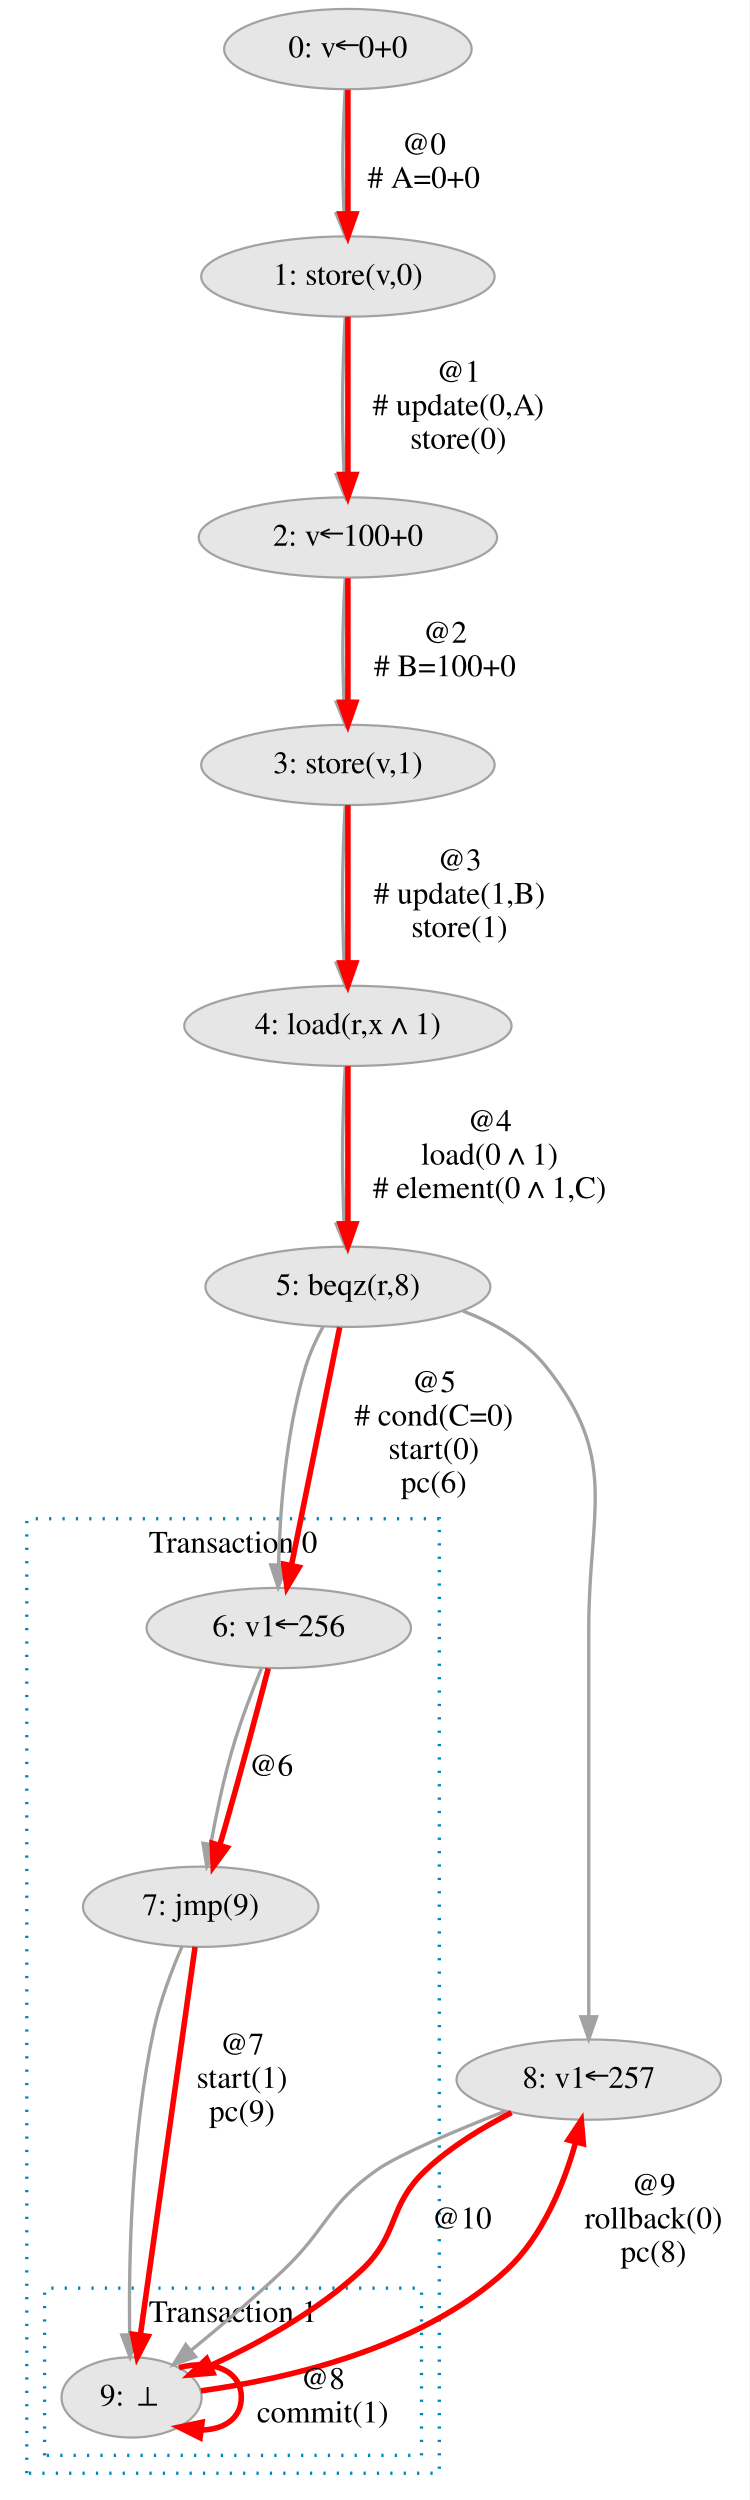
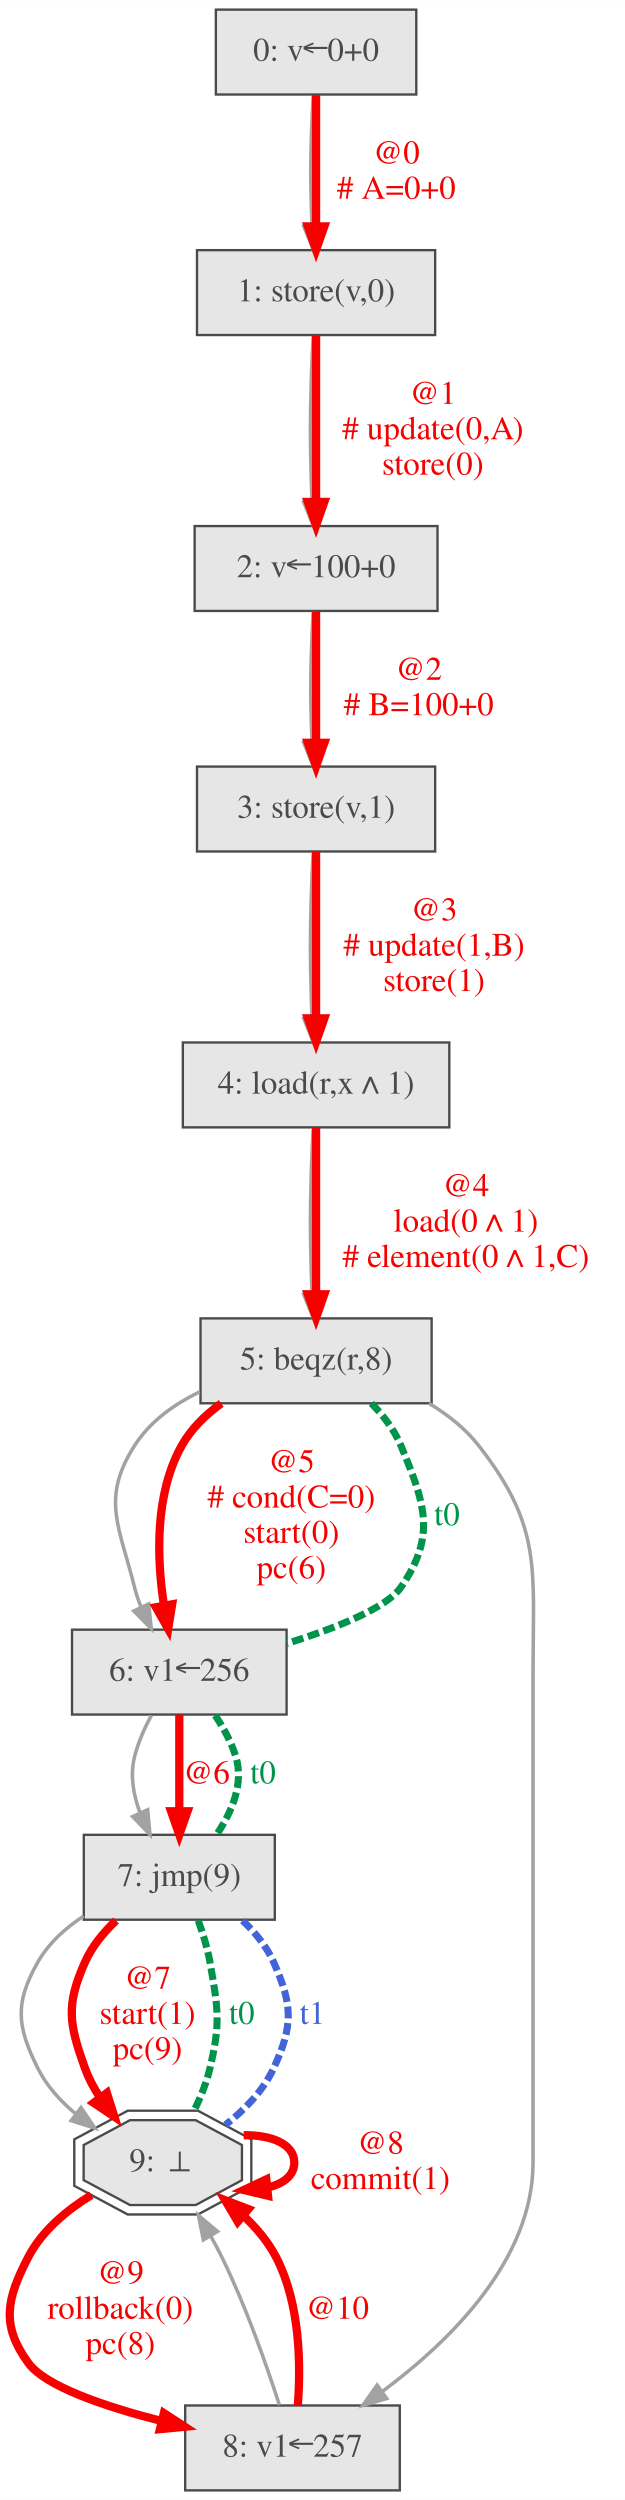
- <svg xmlns="http://www.w3.org/2000/svg" width="336pt" height="1121pt" viewBox="0.00 0.00 336.00 1121.00">
-   <g id="graph0" class="graph" transform="scale(1 1) rotate(0) translate(4 1117)">
-     <polygon fill="#ffffff" stroke="transparent" points="-4,4 -4,-1117 332,-1117 332,4 -4,4" />
-     <g id="clust1" class="cluster">
-       <polygon fill="none" stroke="#0087bd" stroke-width="1.5" stroke-dasharray="1,5" points="8,-8 8,-436 193,-436 193,-8 8,-8" />
-       <text text-anchor="middle" x="100.5" y="-420.8" font-family="Times,serif" font-size="14.00" fill="#000000">Transaction 0</text>
-     </g>
-     <g id="clust2" class="cluster">
-       <polygon fill="none" stroke="#0087bd" stroke-width="1.5" stroke-dasharray="1,5" points="16,-16 16,-91 185,-91 185,-16 16,-16" />
-       <text text-anchor="middle" x="100.5" y="-75.8" font-family="Times,serif" font-size="14.00" fill="#000000">Transaction 1</text>
-     </g>
+ <svg xmlns="http://www.w3.org/2000/svg" width="265pt" height="1060pt" viewBox="0.00 0.00 265.04 1060.00">
+   <g id="graph0" class="graph" transform="scale(1 1) rotate(0) translate(4 1056)">
+     <polygon fill="#ffffff" stroke="transparent" points="-4,4 -4,-1056 261.037,-1056 261.037,4 -4,4" />
    <g id="node1" class="node">
-       <ellipse fill="#e6e6e6" stroke="#a2a2a2" cx="152" cy="-1095" rx="55.491" ry="18" />
-       <text text-anchor="middle" x="152" y="-1091.3" font-family="Times,serif" font-size="14.00" fill="#000000">0: v←0+0</text>
+       <polygon fill="#e6e6e6" stroke="#4a4a4a" points="172.537,-1052 87.537,-1052 87.537,-1016 172.537,-1016 172.537,-1052" />
+       <text text-anchor="middle" x="130.037" y="-1030.3" font-family="Times,serif" font-size="14.00" fill="#4a4a4a">0: v←0+0</text>
    </g>
    <g id="node2" class="node">
-       <ellipse fill="#e6e6e6" stroke="#a2a2a2" cx="152" cy="-993" rx="65.789" ry="18" />
-       <text text-anchor="middle" x="152" y="-989.3" font-family="Times,serif" font-size="14.00" fill="#000000">1: store(v,0)</text>
+       <polygon fill="#e6e6e6" stroke="#4a4a4a" points="180.537,-950 79.537,-950 79.537,-914 180.537,-914 180.537,-950" />
+       <text text-anchor="middle" x="130.037" y="-928.3" font-family="Times,serif" font-size="14.00" fill="#4a4a4a">1: store(v,0)</text>
    </g>
    <g id="edge1" class="edge">
-       <path fill="none" stroke="#a2a2a2" stroke-width="1.5" d="M150.786,-1076.694C150.463,-1071.025 150.16,-1064.757 150,-1059 149.63,-1045.672 149.63,-1042.328 150,-1029 150.067,-1026.571 150.16,-1024.052 150.269,-1021.524" />
-       <polygon fill="#a2a2a2" stroke="#a2a2a2" stroke-width="1.5" points="153.777,-1021.47 150.786,-1011.306 146.786,-1021.116 153.777,-1021.47" />
+       <path fill="none" stroke="#a2a2a2" stroke-width="1.5" d="M128.823,-1015.694C128.5,-1010.025 128.197,-1003.757 128.037,-998 127.667,-984.672 127.667,-981.328 128.037,-968 128.105,-965.571 128.198,-963.052 128.307,-960.524" />
+       <polygon fill="#a2a2a2" stroke="#a2a2a2" stroke-width="1.5" points="131.814,-960.47 128.823,-950.306 124.823,-960.116 131.814,-960.47" />
    </g>
    <g id="edge11" class="edge">
-       <path fill="none" stroke="#ff0000" stroke-width="2.5" d="M152,-1076.764C152,-1061.317 152,-1038.915 152,-1021.164" />
-       <polygon fill="#ff0000" stroke="#ff0000" stroke-width="2.5" points="155.5,-1021.078 152,-1011.078 148.5,-1021.078 155.5,-1021.078" />
-       <text text-anchor="middle" x="186" y="-1047.8" font-family="Times,serif" font-size="14.00" fill="#000000">@0</text>
-       <text text-anchor="middle" x="186" y="-1032.8" font-family="Times,serif" font-size="14.00" fill="#000000"># A=0+0</text>
+       <path fill="none" stroke="#f60000" stroke-width="3.5" d="M130.037,-1015.764C130.037,-1000.317 130.037,-977.915 130.037,-960.164" />
+       <polygon fill="#f60000" stroke="#f60000" stroke-width="3.5" points="133.537,-960.078 130.037,-950.078 126.537,-960.078 133.537,-960.078" />
+       <text text-anchor="middle" x="164.037" y="-986.8" font-family="Times,serif" font-size="14.00" fill="#f60000">@0</text>
+       <text text-anchor="middle" x="164.037" y="-971.8" font-family="Times,serif" font-size="14.00" fill="#f60000"># A=0+0</text>
    </g>
    <g id="node3" class="node">
-       <ellipse fill="#e6e6e6" stroke="#a2a2a2" cx="152" cy="-876" rx="66.888" ry="18" />
-       <text text-anchor="middle" x="152" y="-872.3" font-family="Times,serif" font-size="14.00" fill="#000000">2: v←100+0</text>
+       <polygon fill="#e6e6e6" stroke="#4a4a4a" points="181.537,-833 78.537,-833 78.537,-797 181.537,-797 181.537,-833" />
+       <text text-anchor="middle" x="130.037" y="-811.3" font-family="Times,serif" font-size="14.00" fill="#4a4a4a">2: v←100+0</text>
    </g>
    <g id="edge2" class="edge">
-       <path fill="none" stroke="#a2a2a2" stroke-width="1.5" d="M150.786,-974.694C150.463,-969.025 150.16,-962.757 150,-957 149.445,-937.008 149.445,-931.992 150,-912 150.067,-909.571 150.16,-907.052 150.269,-904.524" />
-       <polygon fill="#a2a2a2" stroke="#a2a2a2" stroke-width="1.5" points="153.777,-904.47 150.786,-894.306 146.786,-904.116 153.777,-904.47" />
+       <path fill="none" stroke="#a2a2a2" stroke-width="1.5" d="M128.823,-913.694C128.5,-908.025 128.197,-901.757 128.037,-896 127.482,-876.008 127.482,-870.992 128.037,-851 128.105,-848.571 128.198,-846.052 128.307,-843.524" />
+       <polygon fill="#a2a2a2" stroke="#a2a2a2" stroke-width="1.5" points="131.814,-843.47 128.823,-833.306 124.823,-843.116 131.814,-843.47" />
    </g>
    <g id="edge12" class="edge">
-       <path fill="none" stroke="#ff0000" stroke-width="2.5" d="M152,-974.975C152,-956.136 152,-926.311 152,-904.321" />
-       <polygon fill="#ff0000" stroke="#ff0000" stroke-width="2.5" points="155.5,-904.238 152,-894.238 148.5,-904.238 155.5,-904.238" />
-       <text text-anchor="middle" x="201.5" y="-945.8" font-family="Times,serif" font-size="14.00" fill="#000000">@1</text>
-       <text text-anchor="middle" x="201.5" y="-930.8" font-family="Times,serif" font-size="14.00" fill="#000000"># update(0,A)</text>
-       <text text-anchor="middle" x="201.5" y="-915.8" font-family="Times,serif" font-size="14.00" fill="#000000">store(0)</text>
+       <path fill="none" stroke="#f60000" stroke-width="3.5" d="M130.037,-913.975C130.037,-895.136 130.037,-865.311 130.037,-843.321" />
+       <polygon fill="#f60000" stroke="#f60000" stroke-width="3.5" points="133.537,-843.238 130.037,-833.238 126.537,-843.238 133.537,-843.238" />
+       <text text-anchor="middle" x="179.537" y="-884.8" font-family="Times,serif" font-size="14.00" fill="#f60000">@1</text>
+       <text text-anchor="middle" x="179.537" y="-869.8" font-family="Times,serif" font-size="14.00" fill="#f60000"># update(0,A)</text>
+       <text text-anchor="middle" x="179.537" y="-854.8" font-family="Times,serif" font-size="14.00" fill="#f60000">store(0)</text>
    </g>
    <g id="node4" class="node">
-       <ellipse fill="#e6e6e6" stroke="#a2a2a2" cx="152" cy="-774" rx="65.789" ry="18" />
-       <text text-anchor="middle" x="152" y="-770.3" font-family="Times,serif" font-size="14.00" fill="#000000">3: store(v,1)</text>
+       <polygon fill="#e6e6e6" stroke="#4a4a4a" points="180.537,-731 79.537,-731 79.537,-695 180.537,-695 180.537,-731" />
+       <text text-anchor="middle" x="130.037" y="-709.3" font-family="Times,serif" font-size="14.00" fill="#4a4a4a">3: store(v,1)</text>
    </g>
    <g id="edge3" class="edge">
-       <path fill="none" stroke="#a2a2a2" stroke-width="1.5" d="M150.786,-857.694C150.463,-852.025 150.16,-845.757 150,-840 149.63,-826.672 149.63,-823.328 150,-810 150.067,-807.571 150.16,-805.052 150.269,-802.524" />
-       <polygon fill="#a2a2a2" stroke="#a2a2a2" stroke-width="1.5" points="153.777,-802.47 150.786,-792.306 146.786,-802.116 153.777,-802.47" />
+       <path fill="none" stroke="#a2a2a2" stroke-width="1.5" d="M128.823,-796.694C128.5,-791.025 128.197,-784.757 128.037,-779 127.667,-765.672 127.667,-762.328 128.037,-749 128.105,-746.571 128.198,-744.052 128.307,-741.524" />
+       <polygon fill="#a2a2a2" stroke="#a2a2a2" stroke-width="1.5" points="131.814,-741.47 128.823,-731.306 124.823,-741.116 131.814,-741.47" />
    </g>
    <g id="edge13" class="edge">
-       <path fill="none" stroke="#ff0000" stroke-width="2.5" d="M152,-857.764C152,-842.317 152,-819.915 152,-802.164" />
-       <polygon fill="#ff0000" stroke="#ff0000" stroke-width="2.5" points="155.5,-802.078 152,-792.078 148.5,-802.078 155.5,-802.078" />
-       <text text-anchor="middle" x="195.5" y="-828.8" font-family="Times,serif" font-size="14.00" fill="#000000">@2</text>
-       <text text-anchor="middle" x="195.5" y="-813.8" font-family="Times,serif" font-size="14.00" fill="#000000"># B=100+0</text>
+       <path fill="none" stroke="#f60000" stroke-width="3.5" d="M130.037,-796.764C130.037,-781.317 130.037,-758.915 130.037,-741.164" />
+       <polygon fill="#f60000" stroke="#f60000" stroke-width="3.5" points="133.537,-741.078 130.037,-731.078 126.537,-741.078 133.537,-741.078" />
+       <text text-anchor="middle" x="173.537" y="-767.8" font-family="Times,serif" font-size="14.00" fill="#f60000">@2</text>
+       <text text-anchor="middle" x="173.537" y="-752.8" font-family="Times,serif" font-size="14.00" fill="#f60000"># B=100+0</text>
    </g>
    <g id="node5" class="node">
-       <ellipse fill="#e6e6e6" stroke="#a2a2a2" cx="152" cy="-657" rx="73.387" ry="18" />
-       <text text-anchor="middle" x="152" y="-653.3" font-family="Times,serif" font-size="14.00" fill="#000000">4: load(r,x∧1)</text>
+       <polygon fill="#e6e6e6" stroke="#4a4a4a" points="186.537,-614 73.537,-614 73.537,-578 186.537,-578 186.537,-614" />
+       <text text-anchor="middle" x="130.037" y="-592.3" font-family="Times,serif" font-size="14.00" fill="#4a4a4a">4: load(r,x∧1)</text>
    </g>
    <g id="edge4" class="edge">
-       <path fill="none" stroke="#a2a2a2" stroke-width="1.5" d="M150.786,-755.694C150.463,-750.025 150.16,-743.757 150,-738 149.445,-718.008 149.445,-712.992 150,-693 150.067,-690.571 150.16,-688.052 150.269,-685.524" />
-       <polygon fill="#a2a2a2" stroke="#a2a2a2" stroke-width="1.5" points="153.777,-685.47 150.786,-675.306 146.786,-685.116 153.777,-685.47" />
+       <path fill="none" stroke="#a2a2a2" stroke-width="1.5" d="M128.823,-694.694C128.5,-689.025 128.197,-682.757 128.037,-677 127.482,-657.008 127.482,-651.992 128.037,-632 128.105,-629.571 128.198,-627.052 128.307,-624.524" />
+       <polygon fill="#a2a2a2" stroke="#a2a2a2" stroke-width="1.5" points="131.814,-624.47 128.823,-614.306 124.823,-624.116 131.814,-624.47" />
    </g>
    <g id="edge14" class="edge">
-       <path fill="none" stroke="#ff0000" stroke-width="2.5" d="M152,-755.975C152,-737.136 152,-707.311 152,-685.321" />
-       <polygon fill="#ff0000" stroke="#ff0000" stroke-width="2.5" points="155.5,-685.238 152,-675.238 148.5,-685.238 155.5,-685.238" />
-       <text text-anchor="middle" x="202" y="-726.8" font-family="Times,serif" font-size="14.00" fill="#000000">@3</text>
-       <text text-anchor="middle" x="202" y="-711.8" font-family="Times,serif" font-size="14.00" fill="#000000"># update(1,B)</text>
-       <text text-anchor="middle" x="202" y="-696.8" font-family="Times,serif" font-size="14.00" fill="#000000">store(1)</text>
+       <path fill="none" stroke="#f60000" stroke-width="3.5" d="M130.037,-694.975C130.037,-676.136 130.037,-646.311 130.037,-624.321" />
+       <polygon fill="#f60000" stroke="#f60000" stroke-width="3.5" points="133.537,-624.238 130.037,-614.238 126.537,-624.238 133.537,-624.238" />
+       <text text-anchor="middle" x="180.037" y="-665.8" font-family="Times,serif" font-size="14.00" fill="#f60000">@3</text>
+       <text text-anchor="middle" x="180.037" y="-650.8" font-family="Times,serif" font-size="14.00" fill="#f60000"># update(1,B)</text>
+       <text text-anchor="middle" x="180.037" y="-635.8" font-family="Times,serif" font-size="14.00" fill="#f60000">store(1)</text>
    </g>
    <g id="node6" class="node">
-       <ellipse fill="#e6e6e6" stroke="#a2a2a2" cx="152" cy="-540" rx="63.889" ry="18" />
-       <text text-anchor="middle" x="152" y="-536.3" font-family="Times,serif" font-size="14.00" fill="#000000">5: beqz(r,8)</text>
+       <polygon fill="#e6e6e6" stroke="#4a4a4a" points="179.037,-497 81.037,-497 81.037,-461 179.037,-461 179.037,-497" />
+       <text text-anchor="middle" x="130.037" y="-475.3" font-family="Times,serif" font-size="14.00" fill="#4a4a4a">5: beqz(r,8)</text>
    </g>
    <g id="edge5" class="edge">
-       <path fill="none" stroke="#a2a2a2" stroke-width="1.5" d="M150.786,-638.694C150.463,-633.025 150.16,-626.757 150,-621 149.445,-601.008 149.445,-595.992 150,-576 150.067,-573.571 150.16,-571.052 150.269,-568.524" />
-       <polygon fill="#a2a2a2" stroke="#a2a2a2" stroke-width="1.5" points="153.777,-568.47 150.786,-558.306 146.786,-568.116 153.777,-568.47" />
+       <path fill="none" stroke="#a2a2a2" stroke-width="1.5" d="M128.823,-577.694C128.5,-572.025 128.197,-565.757 128.037,-560 127.482,-540.008 127.482,-534.992 128.037,-515 128.105,-512.571 128.198,-510.052 128.307,-507.524" />
+       <polygon fill="#a2a2a2" stroke="#a2a2a2" stroke-width="1.5" points="131.814,-507.47 128.823,-497.306 124.823,-507.116 131.814,-507.47" />
    </g>
    <g id="edge15" class="edge">
-       <path fill="none" stroke="#ff0000" stroke-width="2.5" d="M152,-638.975C152,-620.136 152,-590.311 152,-568.321" />
-       <polygon fill="#ff0000" stroke="#ff0000" stroke-width="2.5" points="155.5,-568.238 152,-558.238 148.5,-568.238 155.5,-568.238" />
-       <text text-anchor="middle" x="215.5" y="-609.8" font-family="Times,serif" font-size="14.00" fill="#000000">@4</text>
-       <text text-anchor="middle" x="215.5" y="-594.8" font-family="Times,serif" font-size="14.00" fill="#000000">load(0∧1)</text>
-       <text text-anchor="middle" x="215.5" y="-579.8" font-family="Times,serif" font-size="14.00" fill="#000000"># element(0∧1,C)</text>
+       <path fill="none" stroke="#f60000" stroke-width="3.5" d="M130.037,-577.975C130.037,-559.136 130.037,-529.311 130.037,-507.321" />
+       <polygon fill="#f60000" stroke="#f60000" stroke-width="3.5" points="133.537,-507.238 130.037,-497.238 126.537,-507.238 133.537,-507.238" />
+       <text text-anchor="middle" x="193.537" y="-548.8" font-family="Times,serif" font-size="14.00" fill="#f60000">@4</text>
+       <text text-anchor="middle" x="193.537" y="-533.8" font-family="Times,serif" font-size="14.00" fill="#f60000">load(0∧1)</text>
+       <text text-anchor="middle" x="193.537" y="-518.8" font-family="Times,serif" font-size="14.00" fill="#f60000"># element(0∧1,C)</text>
    </g>
    <g id="node7" class="node">
-       <ellipse fill="#e6e6e6" stroke="#a2a2a2" cx="121" cy="-387" rx="59.29" ry="18" />
-       <text text-anchor="middle" x="121" y="-383.3" font-family="Times,serif" font-size="14.00" fill="#000000">6: v1←256</text>
+       <polygon fill="#e6e6e6" stroke="#4a4a4a" points="117.537,-365 26.537,-365 26.537,-329 117.537,-329 117.537,-365" />
+       <text text-anchor="middle" x="72.037" y="-343.3" font-family="Times,serif" font-size="14.00" fill="#4a4a4a">6: v1←256</text>
    </g>
    <g id="edge6" class="edge">
-       <path fill="none" stroke="#a2a2a2" stroke-width="1.5" d="M140.917,-522.268C137.867,-516.622 134.883,-510.223 133,-504 124.126,-474.68 121.531,-439.544 120.904,-415.477" />
-       <polygon fill="#a2a2a2" stroke="#a2a2a2" stroke-width="1.5" points="124.4,-415.201 120.739,-405.259 117.401,-415.315 124.4,-415.201" />
+       <path fill="none" stroke="#a2a2a2" stroke-width="1.5" d="M80.681,-465.863C69.769,-460.571 59.534,-453.209 53.037,-443 38.721,-420.502 46.626,-408.884 53.037,-383 53.738,-380.17 54.707,-377.318 55.838,-374.524" />
+       <polygon fill="#a2a2a2" stroke="#a2a2a2" stroke-width="1.5" points="59.058,-375.901 60.161,-365.364 52.728,-372.913 59.058,-375.901" />
    </g>
    <g id="edge16" class="edge">
-       <path fill="none" stroke="#ff0000" stroke-width="2.5" d="M148.322,-521.848C142.985,-495.507 133.044,-446.445 126.738,-415.322" />
-       <polygon fill="#ff0000" stroke="#ff0000" stroke-width="2.5" points="130.089,-414.234 124.673,-405.128 123.229,-415.624 130.089,-414.234" />
-       <text text-anchor="middle" x="190.5" y="-492.8" font-family="Times,serif" font-size="14.00" fill="#000000">@5</text>
-       <text text-anchor="middle" x="190.5" y="-477.8" font-family="Times,serif" font-size="14.00" fill="#000000"># cond(C=0)</text>
-       <text text-anchor="middle" x="190.5" y="-462.8" font-family="Times,serif" font-size="14.00" fill="#000000">start(0)</text>
-       <text text-anchor="middle" x="190.5" y="-447.8" font-family="Times,serif" font-size="14.00" fill="#000000">pc(6)</text>
+       <path fill="none" stroke="#f60000" stroke-width="3.5" d="M89.814,-460.933C83.1,-456.088 77.029,-450.155 73.037,-443 61.61,-422.519 62.442,-395.55 65.51,-375.412" />
+       <polygon fill="#f60000" stroke="#f60000" stroke-width="3.5" points="69.004,-375.755 67.322,-365.294 62.114,-374.52 69.004,-375.755" />
+       <text text-anchor="middle" x="119.537" y="-431.8" font-family="Times,serif" font-size="14.00" fill="#f60000">@5</text>
+       <text text-anchor="middle" x="119.537" y="-416.8" font-family="Times,serif" font-size="14.00" fill="#f60000"># cond(C=0)</text>
+       <text text-anchor="middle" x="119.537" y="-401.8" font-family="Times,serif" font-size="14.00" fill="#f60000">start(0)</text>
+       <text text-anchor="middle" x="119.537" y="-386.8" font-family="Times,serif" font-size="14.00" fill="#f60000">pc(6)</text>
+     </g>
+     <g id="edge22" class="edge">
+       <path fill="none" stroke="#00934a" stroke-width="3" stroke-dasharray="5,2" d="M153.479,-460.995C158.573,-455.796 163.264,-449.696 166.037,-443 176.242,-418.363 181.15,-404.971 166.037,-383 160.021,-374.253 138.542,-365.7 117.632,-359.127" />
+       <text text-anchor="middle" x="185.537" y="-409.3" font-family="Times,serif" font-size="14.00" fill="#00934a"> t0</text>
    </g>
    <g id="node8" class="node">
-       <ellipse fill="#e6e6e6" stroke="#a2a2a2" cx="260" cy="-184.5" rx="59.29" ry="18" />
-       <text text-anchor="middle" x="260" y="-180.8" font-family="Times,serif" font-size="14.00" fill="#000000">8: v1←257</text>
+       <polygon fill="#e6e6e6" stroke="#4a4a4a" points="165.537,-36 74.537,-36 74.537,0 165.537,0 165.537,-36" />
+       <text text-anchor="middle" x="120.037" y="-14.3" font-family="Times,serif" font-size="14.00" fill="#4a4a4a">8: v1←257</text>
    </g>
    <g id="edge7" class="edge">
-       <path fill="none" stroke="#a2a2a2" stroke-width="1.5" d="M203.464,-529.185C217.556,-523.829 231.537,-515.854 241,-504 273.867,-462.829 260,-439.681 260,-387 260,-387 260,-387 260,-262 260,-245.81 260,-227.718 260,-213.088" />
-       <polygon fill="#a2a2a2" stroke="#a2a2a2" stroke-width="1.5" points="263.5,-212.664 260,-202.665 256.5,-212.665 263.5,-212.664" />
+       <path fill="none" stroke="#a2a2a2" stroke-width="1.5" d="M177.875,-460.991C185.868,-456.18 193.386,-450.244 199.037,-443 226.025,-408.408 222.037,-390.874 222.037,-347 222.037,-347 222.037,-347 222.037,-139 222.037,-97.864 187.149,-63.457 158.18,-41.979" />
+       <polygon fill="#a2a2a2" stroke="#a2a2a2" stroke-width="1.5" points="159.986,-38.967 149.814,-36.002 155.917,-44.663 159.986,-38.967" />
    </g>
    <g id="node9" class="node">
-       <ellipse fill="#e6e6e6" stroke="#a2a2a2" cx="86" cy="-262" rx="52.791" ry="18" />
-       <text text-anchor="middle" x="86" y="-258.3" font-family="Times,serif" font-size="14.00" fill="#000000">7: jmp(9)</text>
+       <polygon fill="#e6e6e6" stroke="#4a4a4a" points="112.537,-278 31.537,-278 31.537,-242 112.537,-242 112.537,-278" />
+       <text text-anchor="middle" x="72.037" y="-256.3" font-family="Times,serif" font-size="14.00" fill="#4a4a4a">7: jmp(9)</text>
    </g>
    <g id="edge8" class="edge">
-       <path fill="none" stroke="#a2a2a2" stroke-width="1.5" d="M113.222,-368.927C108.879,-358.32 103.629,-344.57 100,-332 96.079,-318.418 92.873,-303.043 90.523,-290.169" />
-       <polygon fill="#a2a2a2" stroke="#a2a2a2" stroke-width="1.5" points="93.921,-289.286 88.753,-280.037 87.026,-290.49 93.921,-289.286" />
+       <path fill="none" stroke="#a2a2a2" stroke-width="1.5" d="M60.161,-328.636C57.245,-323.177 54.533,-317.037 53.037,-311 51.089,-303.133 52.579,-294.811 55.423,-287.224" />
+       <polygon fill="#a2a2a2" stroke="#a2a2a2" stroke-width="1.5" points="58.622,-288.645 59.592,-278.095 52.254,-285.737 58.622,-288.645" />
    </g>
    <g id="edge17" class="edge">
-       <path fill="none" stroke="#ff0000" stroke-width="2.5" d="M116.303,-368.883C111.587,-350.864 104.031,-322.454 97,-298 96.231,-295.325 95.413,-292.543 94.584,-289.765" />
-       <polygon fill="#ff0000" stroke="#ff0000" stroke-width="2.5" points="97.848,-288.467 91.6,-279.911 91.149,-290.496 97.848,-288.467" />
-       <text text-anchor="middle" x="117.5" y="-320.8" font-family="Times,serif" font-size="14.00" fill="#000000">@6</text>
+       <path fill="none" stroke="#f60000" stroke-width="3.5" d="M72.037,-328.974C72.037,-317.192 72.037,-301.561 72.037,-288.158" />
+       <polygon fill="#f60000" stroke="#f60000" stroke-width="3.5" points="75.537,-288.003 72.037,-278.003 68.537,-288.003 75.537,-288.003" />
+       <text text-anchor="middle" x="83.537" y="-299.8" font-family="Times,serif" font-size="14.00" fill="#f60000">@6</text>
+     </g>
+     <g id="edge23" class="edge">
+       <path fill="none" stroke="#00934a" stroke-width="3" stroke-dasharray="5,2" d="M87.255,-328.638C90.843,-323.274 94.165,-317.183 96.037,-311 99.44,-299.761 94.379,-287.853 88.042,-278.372" />
+       <text text-anchor="middle" x="107.537" y="-299.8" font-family="Times,serif" font-size="14.00" fill="#00934a"> t0</text>
    </g>
    <g id="node10" class="node">
-       <ellipse fill="#e6e6e6" stroke="#a2a2a2" cx="55" cy="-42" rx="31.396" ry="18" />
-       <text text-anchor="middle" x="55" y="-38.3" font-family="Times,serif" font-size="14.00" fill="#000000">9: ⊥</text>
+       <polygon fill="#e6e6e6" stroke="#4a4a4a" points="98.599,-131.544 98.599,-146.456 78.939,-157 51.136,-157 31.476,-146.456 31.476,-131.544 51.136,-121 78.939,-121 98.599,-131.544" />
+       <polygon fill="none" stroke="#4a4a4a" points="102.574,-129.144 102.574,-148.856 79.932,-161 50.142,-161 27.501,-148.856 27.501,-129.144 50.142,-117 79.932,-117 102.574,-129.144" />
+       <text text-anchor="middle" x="65.037" y="-135.3" font-family="Times,serif" font-size="14.00" fill="#4a4a4a">9: ⊥</text>
    </g>
    <g id="edge10" class="edge">
-       <path fill="none" stroke="#a2a2a2" stroke-width="1.5" d="M222.539,-170.371C200.404,-161.669 174.836,-150.896 165,-144 142.599,-128.296 142.853,-117.822 123,-99 109.886,-86.567 94.513,-73.561 81.704,-63.116" />
-       <polygon fill="#a2a2a2" stroke="#a2a2a2" stroke-width="1.5" points="83.685,-60.217 73.707,-56.654 79.285,-65.662 83.685,-60.217" />
+       <path fill="none" stroke="#a2a2a2" stroke-width="1.5" d="M114.499,-36.134C109.122,-52.844 100.287,-78.138 90.037,-99 88.593,-101.94 86.99,-104.938 85.312,-107.904" />
+       <polygon fill="#a2a2a2" stroke="#a2a2a2" stroke-width="1.5" points="82.236,-106.229 80.143,-116.615 88.256,-109.801 82.236,-106.229" />
    </g>
    <g id="edge21" class="edge">
-       <path fill="none" stroke="#ff0000" stroke-width="2.5" d="M225.364,-169.706C212.387,-163.082 198.11,-154.4 187,-144 169.63,-127.739 175.379,-115.251 158,-99 138.324,-80.6 111.603,-66.037 90.308,-56.237" />
-       <polygon fill="#ff0000" stroke="#ff0000" stroke-width="2.5" points="91.51,-52.941 80.951,-52.073 88.665,-59.336 91.51,-52.941" />
-       <text text-anchor="middle" x="203" y="-117.8" font-family="Times,serif" font-size="14.00" fill="#000000">@10</text>
+       <path fill="none" stroke="#f60000" stroke-width="3.5" d="M122.308,-36.158C123.602,-53.341 123.293,-79.355 113.037,-99 109.621,-105.545 104.628,-111.437 99.138,-116.561" />
+       <polygon fill="#f60000" stroke="#f60000" stroke-width="3.5" points="96.825,-113.933 91.446,-123.061 101.344,-119.28 96.825,-113.933" />
+       <text text-anchor="middle" x="139.037" y="-72.8" font-family="Times,serif" font-size="14.00" fill="#f60000">@10</text>
    </g>
    <g id="edge9" class="edge">
-       <path fill="none" stroke="#a2a2a2" stroke-width="1.5" d="M77.571,-244.091C73.011,-233.538 67.761,-219.788 65,-207 54.825,-159.87 53.698,-103.535 54.126,-70.376" />
-       <polygon fill="#a2a2a2" stroke="#a2a2a2" stroke-width="1.5" points="57.631,-70.13 54.319,-60.066 50.632,-69.999 57.631,-70.13" />
+       <path fill="none" stroke="#a2a2a2" stroke-width="1.5" d="M31.508,-243.55C23.722,-238.471 16.586,-232.034 12.037,-224 2.183,-206.596 3.12,-196.902 12.037,-179 15.724,-171.6 21.504,-165.206 27.916,-159.837" />
+       <polygon fill="#a2a2a2" stroke="#a2a2a2" stroke-width="1.5" points="30.36,-162.38 36.266,-153.584 26.163,-156.777 30.36,-162.38" />
    </g>
    <g id="edge18" class="edge">
-       <path fill="none" stroke="#ff0000" stroke-width="2.5" d="M83.463,-243.996C78.068,-205.709 65.422,-115.963 58.957,-70.083" />
-       <polygon fill="#ff0000" stroke="#ff0000" stroke-width="2.5" points="62.39,-69.358 57.528,-59.944 55.458,-70.334 62.39,-69.358" />
-       <text text-anchor="middle" x="104.5" y="-195.8" font-family="Times,serif" font-size="14.00" fill="#000000">@7</text>
-       <text text-anchor="middle" x="104.5" y="-180.8" font-family="Times,serif" font-size="14.00" fill="#000000">start(1)</text>
-       <text text-anchor="middle" x="104.5" y="-165.8" font-family="Times,serif" font-size="14.00" fill="#000000">pc(9)</text>
+       <path fill="none" stroke="#f60000" stroke-width="3.5" d="M45.215,-241.645C39.874,-236.6 35.002,-230.657 32.037,-224 23.901,-205.73 25.275,-197.822 32.037,-179 33.586,-174.69 35.822,-170.513 38.412,-166.586" />
+       <polygon fill="#f60000" stroke="#f60000" stroke-width="3.5" points="41.322,-168.539 44.516,-158.437 35.719,-164.343 41.322,-168.539" />
+       <text text-anchor="middle" x="58.537" y="-212.8" font-family="Times,serif" font-size="14.00" fill="#f60000">@7</text>
+       <text text-anchor="middle" x="58.537" y="-197.8" font-family="Times,serif" font-size="14.00" fill="#f60000">start(1)</text>
+       <text text-anchor="middle" x="58.537" y="-182.8" font-family="Times,serif" font-size="14.00" fill="#f60000">pc(9)</text>
+     </g>
+     <g id="edge24" class="edge">
+       <path fill="none" stroke="#00934a" stroke-width="3" stroke-dasharray="5,2" d="M80.046,-241.651C82.093,-236.089 84.006,-229.891 85.037,-224 88.485,-204.299 89.632,-198.465 85.037,-179 83.61,-172.955 81.122,-166.782 78.375,-161.151" />
+       <text text-anchor="middle" x="98.537" y="-197.8" font-family="Times,serif" font-size="14.00" fill="#00934a"> t0</text>
+     </g>
+     <g id="edge25" class="edge">
+       <path fill="none" stroke="#4363d8" stroke-width="3" stroke-dasharray="5,2" d="M98.86,-241.645C104.201,-236.6 109.073,-230.657 112.037,-224 120.174,-205.73 120.426,-197.155 112.037,-179 107.633,-169.468 99.713,-161.372 91.615,-155.01" />
+       <text text-anchor="middle" x="128.537" y="-197.8" font-family="Times,serif" font-size="14.00" fill="#4363d8"> t1</text>
    </g>
    <g id="edge20" class="edge">
-       <path fill="none" stroke="#ff0000" stroke-width="2.5" d="M86.106,-44.961C123.05,-50.02 184.502,-63.512 223,-99 239.456,-114.169 248.932,-137.92 254.167,-156.544" />
-       <polygon fill="#ff0000" stroke="#ff0000" stroke-width="2.5" points="250.787,-157.454 256.655,-166.275 257.568,-155.72 250.787,-157.454" />
-       <text text-anchor="middle" x="289" y="-132.8" font-family="Times,serif" font-size="14.00" fill="#000000">@9</text>
-       <text text-anchor="middle" x="289" y="-117.8" font-family="Times,serif" font-size="14.00" fill="#000000">rollback(0)</text>
-       <text text-anchor="middle" x="289" y="-102.8" font-family="Times,serif" font-size="14.00" fill="#000000">pc(8)</text>
+       <path fill="none" stroke="#f60000" stroke-width="3.5" d="M34.75,-125.239C24.332,-118.849 13.837,-110.155 8.037,-99 -1.188,-81.255 -3.744,-70.162 8.037,-54 15.201,-44.172 39.938,-35.697 64.348,-29.444" />
+       <polygon fill="#f60000" stroke="#f60000" stroke-width="3.5" points="65.492,-32.767 74.371,-26.987 63.826,-25.968 65.492,-32.767" />
+       <text text-anchor="middle" x="47.037" y="-87.8" font-family="Times,serif" font-size="14.00" fill="#f60000">@9</text>
+       <text text-anchor="middle" x="47.037" y="-72.8" font-family="Times,serif" font-size="14.00" fill="#f60000">rollback(0)</text>
+       <text text-anchor="middle" x="47.037" y="-57.8" font-family="Times,serif" font-size="14.00" fill="#f60000">pc(8)</text>
    </g>
    <g id="edge19" class="edge">
-       <path fill="none" stroke="#ff0000" stroke-width="2.5" d="M76.239,-55.336C90.407,-59.09 104.197,-54.645 104.197,-42 104.197,-32.418 96.278,-27.544 86.276,-27.379" />
-       <polygon fill="#ff0000" stroke="#ff0000" stroke-width="2.5" points="85.713,-23.923 76.239,-28.664 86.602,-30.866 85.713,-23.923" />
-       <text text-anchor="middle" x="140.697" y="-45.8" font-family="Times,serif" font-size="14.00" fill="#000000">@8</text>
-       <text text-anchor="middle" x="140.697" y="-30.8" font-family="Times,serif" font-size="14.00" fill="#000000">commit(1)</text>
+       <path fill="none" stroke="#f60000" stroke-width="3.5" d="M99.346,-150.622C111.218,-150.745 120.805,-146.871 120.805,-139 120.805,-133.589 116.273,-130.066 109.584,-128.434" />
+       <polygon fill="#f60000" stroke="#f60000" stroke-width="3.5" points="109.652,-124.922 99.346,-127.378 108.934,-131.885 109.652,-124.922" />
+       <text text-anchor="middle" x="157.305" y="-142.8" font-family="Times,serif" font-size="14.00" fill="#f60000">@8</text>
+       <text text-anchor="middle" x="157.305" y="-127.8" font-family="Times,serif" font-size="14.00" fill="#f60000">commit(1)</text>
    </g>
  </g>
</svg>
